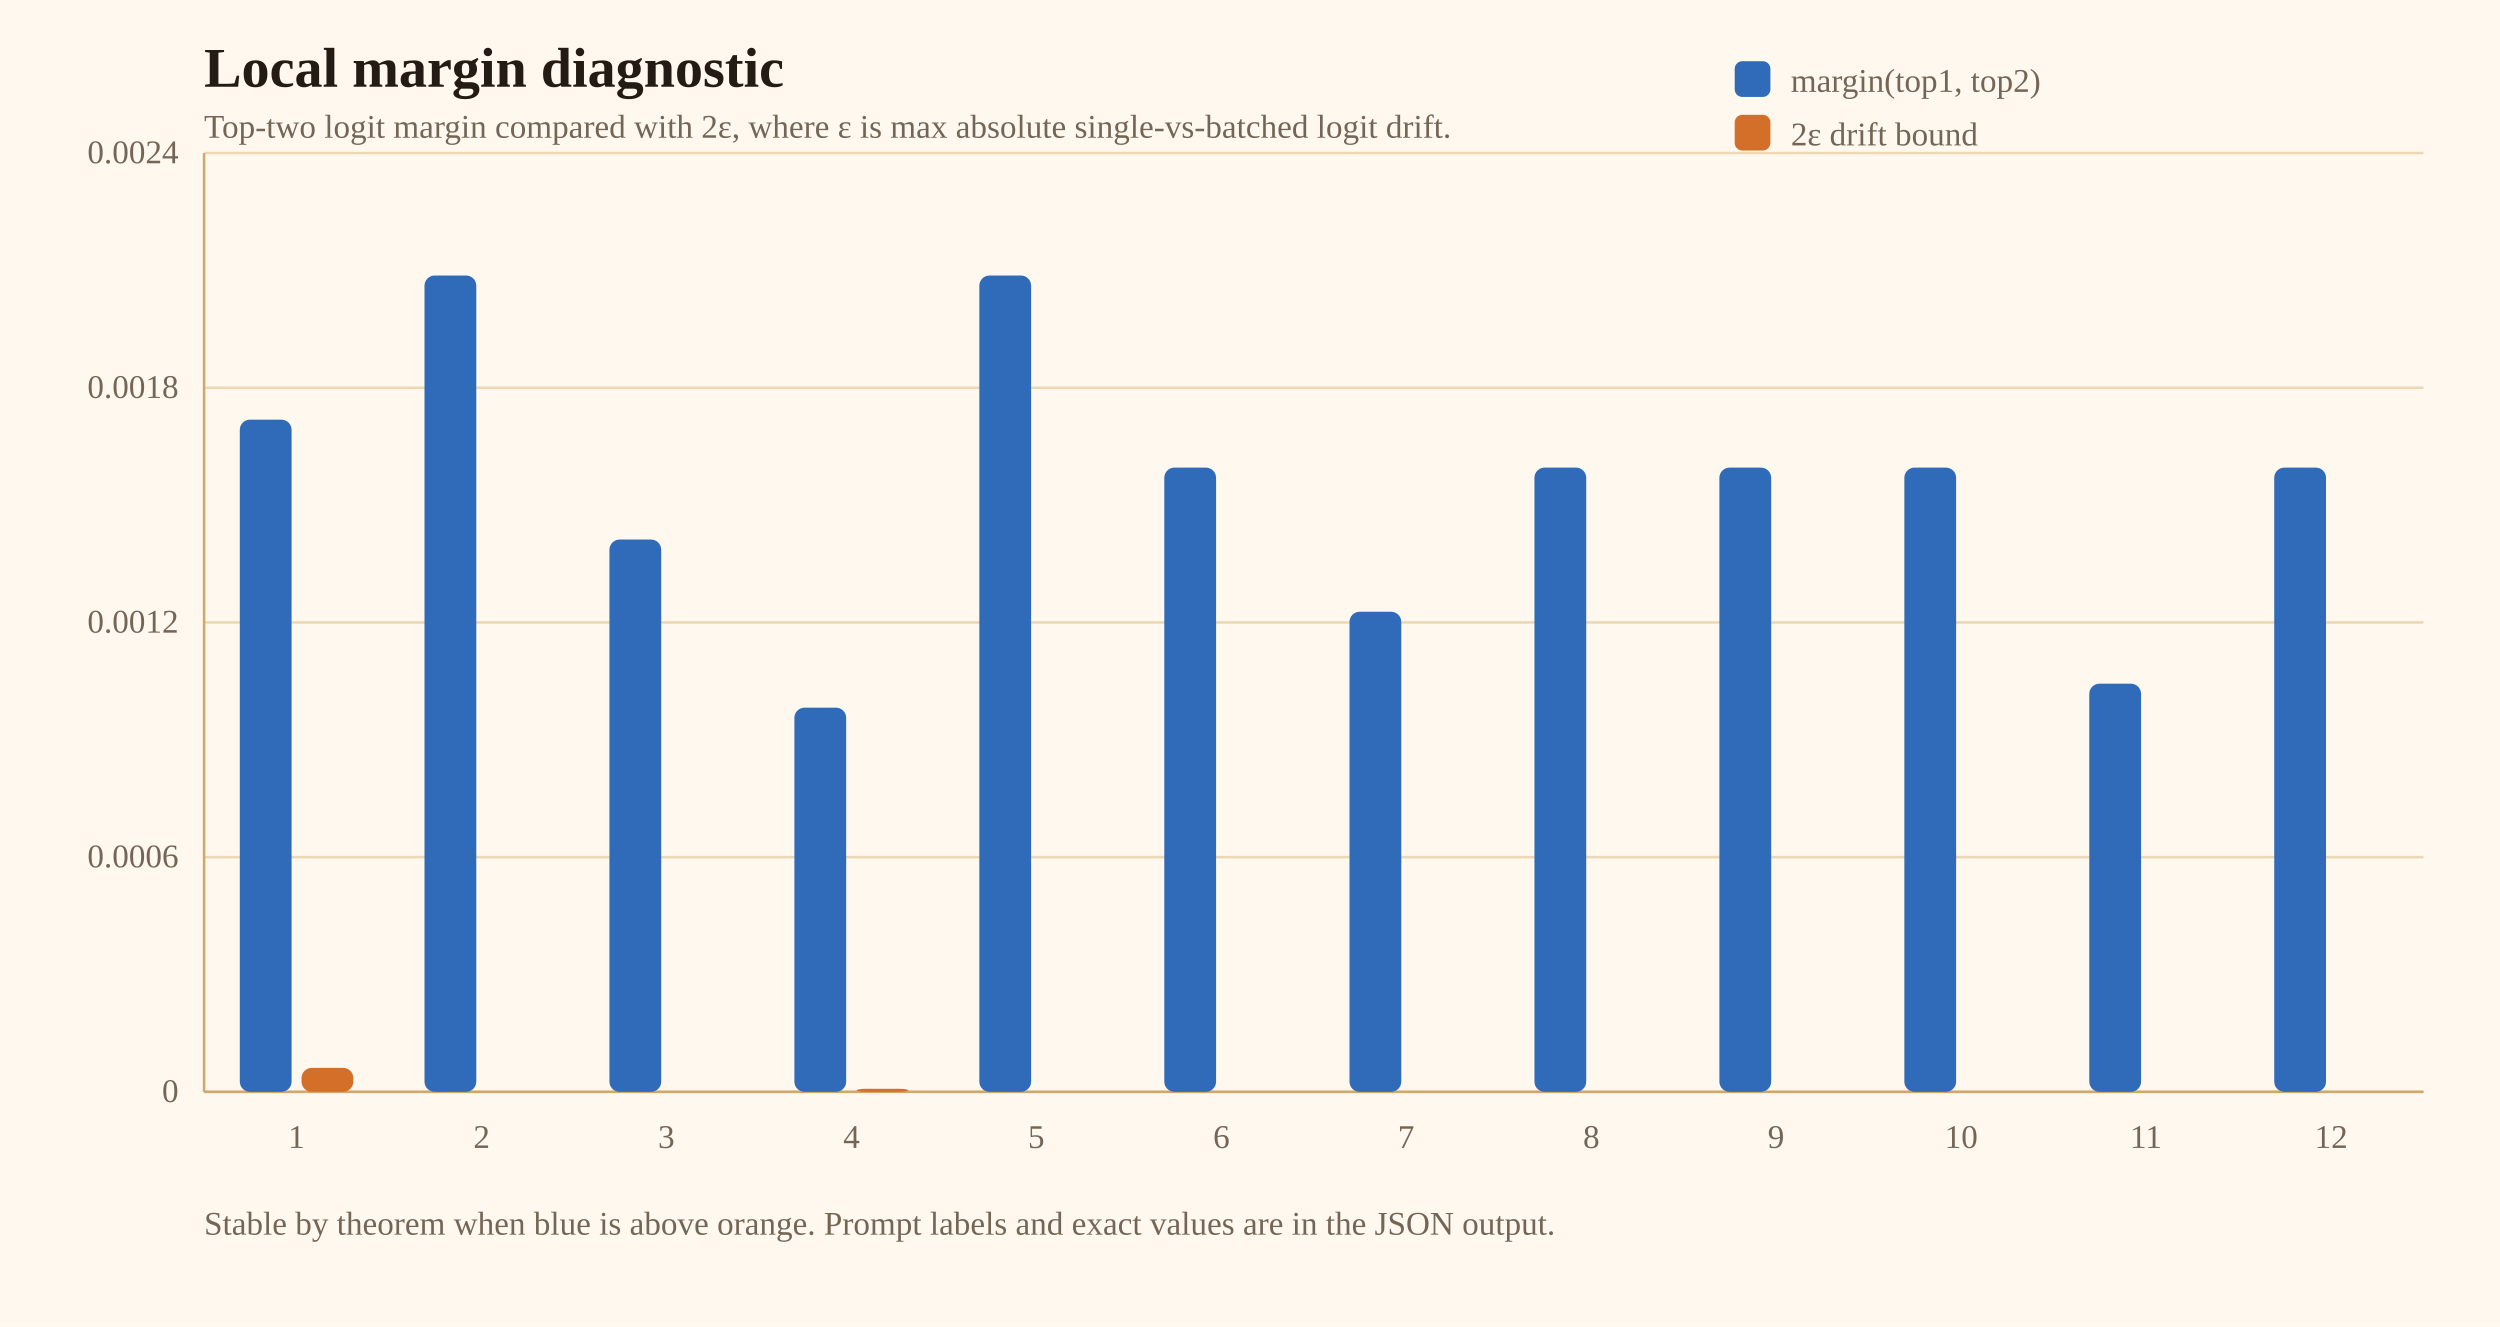
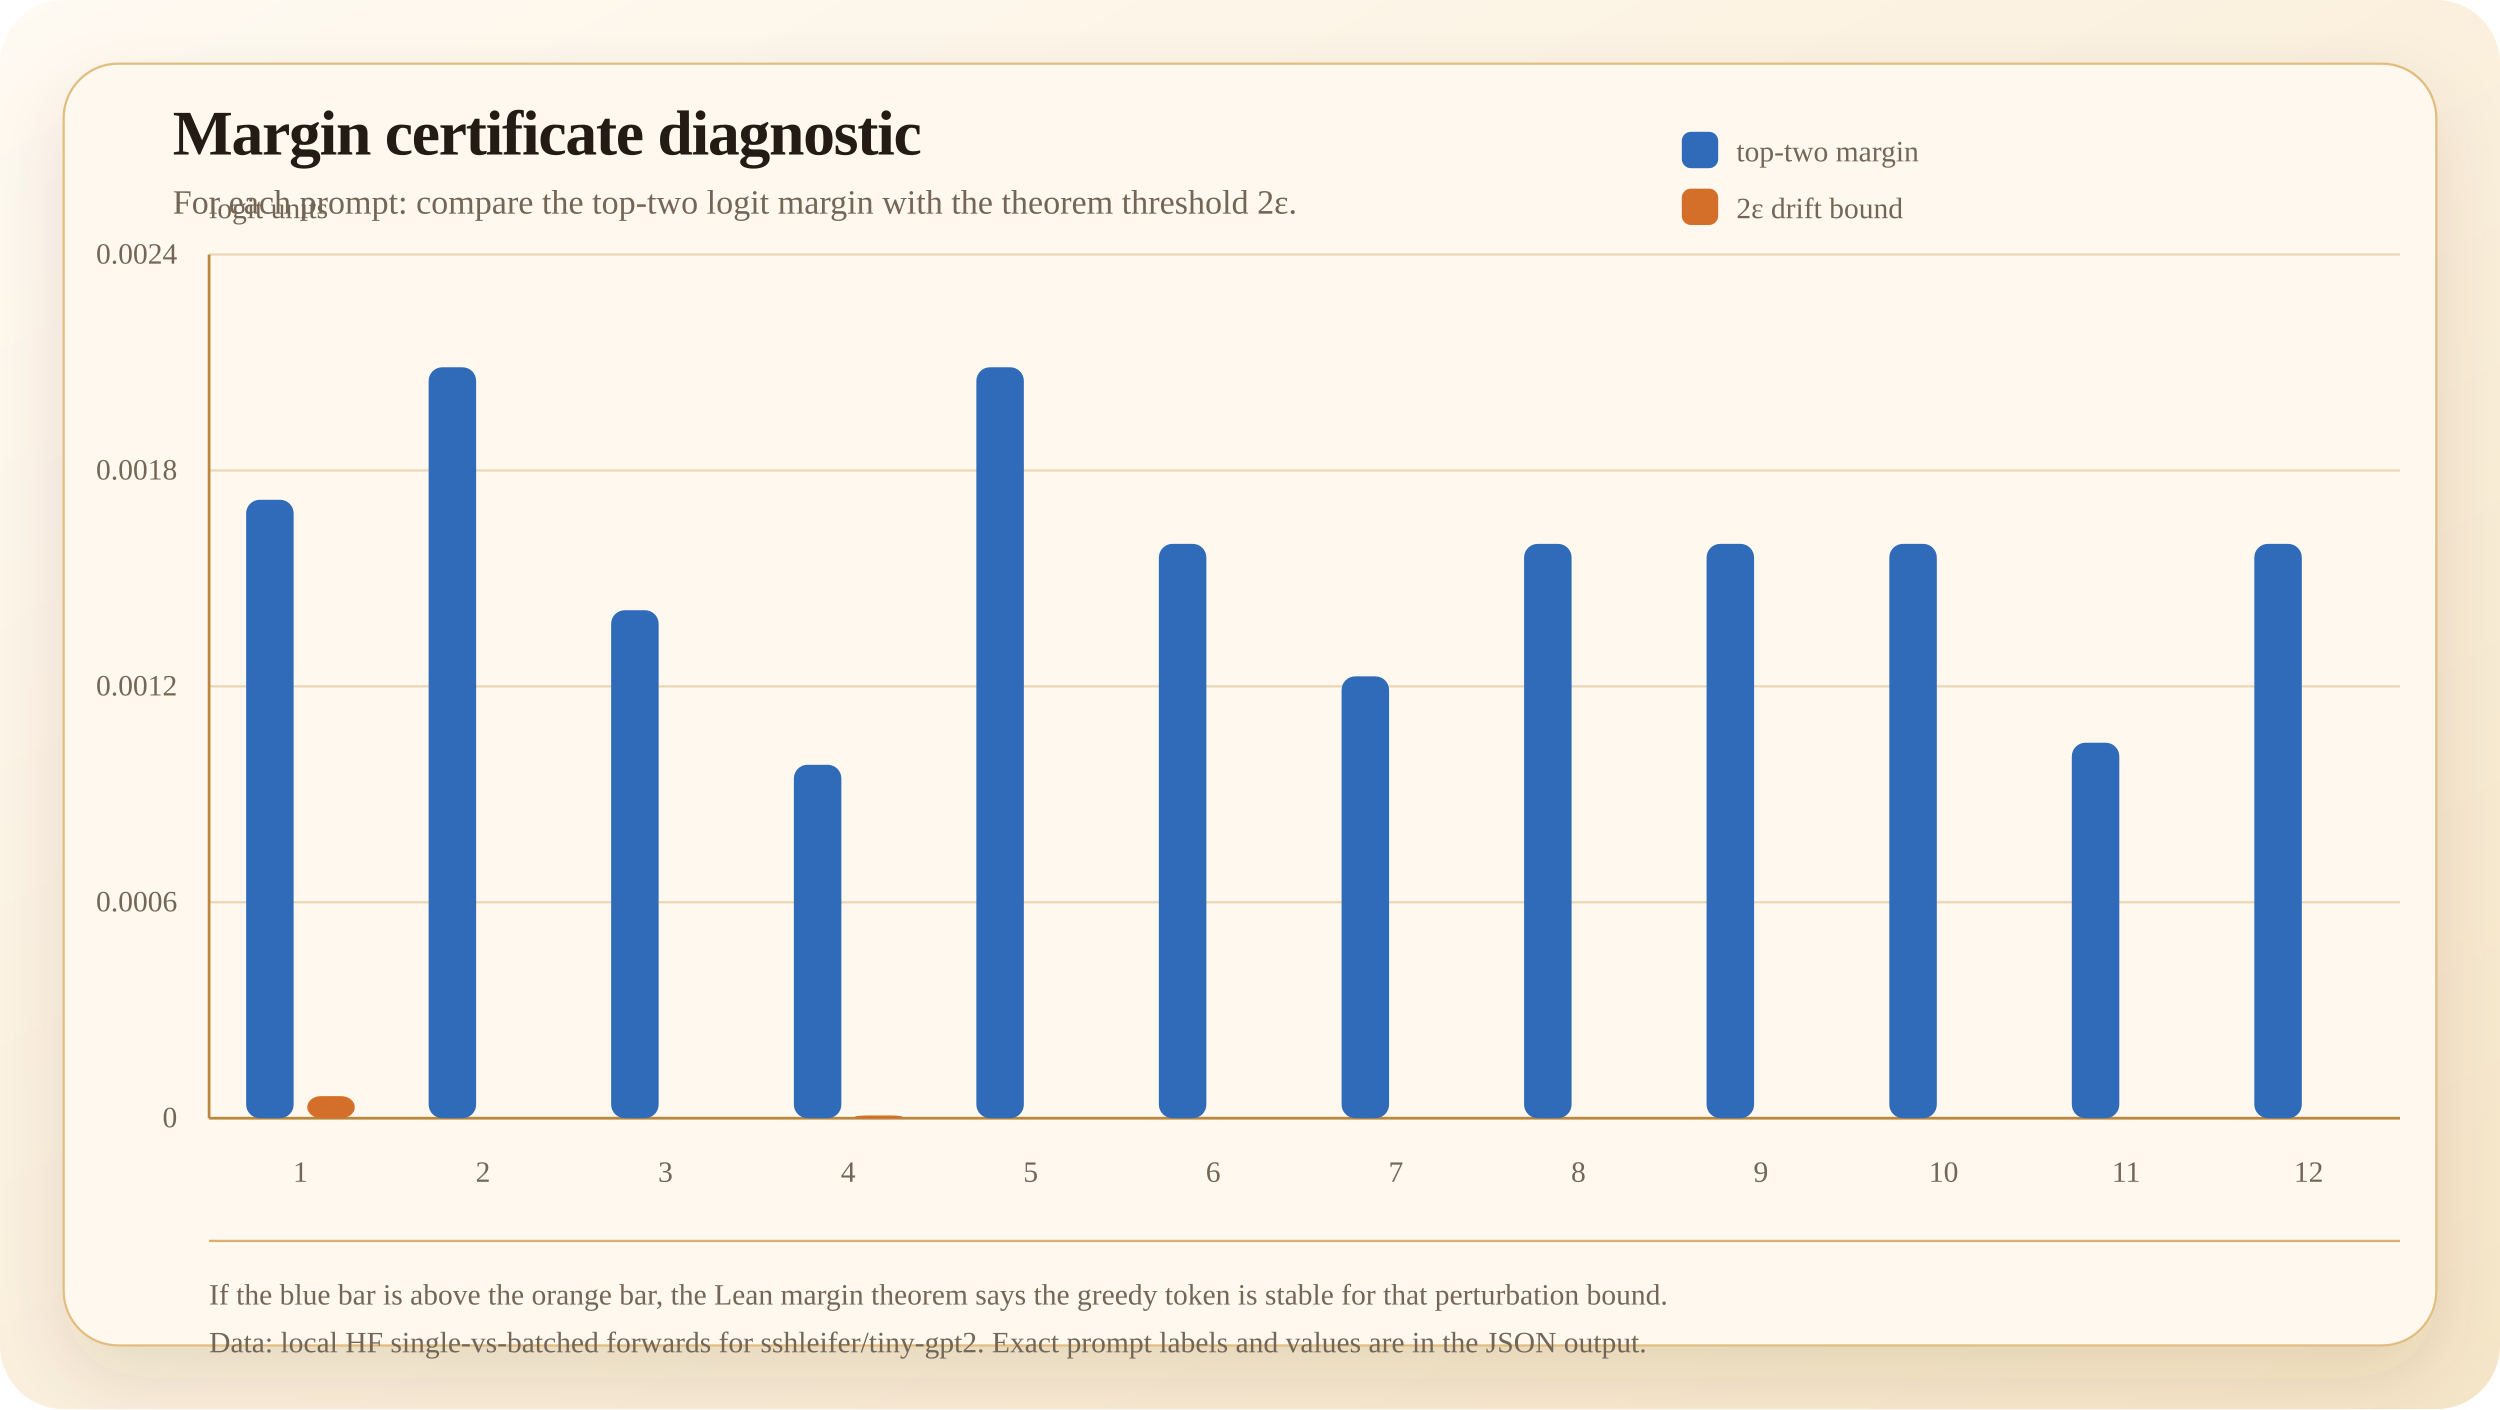
- <svg xmlns="http://www.w3.org/2000/svg" width="980" height="520" viewBox="0 0 980 520">
-   <rect width="100%" height="100%" fill="#fff8ee" />
-   <style>text{font-family:Source Sans 3,Arial,sans-serif;fill:#241b14}.small{font-size:13px;fill:#746656}.axis{stroke:#cfa96c;stroke-width:1}.margin{fill:#2f6bb8}.eps{fill:#d46f2a}.grid{stroke:#ecd8b5;stroke-width:1}</style>
-   <text x="80" y="34" font-size="22" font-weight="700">Local margin diagnostic</text>
-   <text x="80" y="54" class="small">Top-two logit margin compared with 2ε, where ε is max absolute single-vs-batched logit drift.</text>
-   <line x1="80" y1="428.0" x2="950" y2="428.0" class="grid" />
-   <text x="70" y="432.0" text-anchor="end" class="small">0</text>
-   <line x1="80" y1="336.0" x2="950" y2="336.0" class="grid" />
-   <text x="70" y="340.0" text-anchor="end" class="small">0.0006</text>
-   <line x1="80" y1="244.0" x2="950" y2="244.0" class="grid" />
-   <text x="70" y="248.0" text-anchor="end" class="small">0.0012</text>
-   <line x1="80" y1="152.0" x2="950" y2="152.0" class="grid" />
-   <text x="70" y="156.0" text-anchor="end" class="small">0.0018</text>
-   <line x1="80" y1="60.0" x2="950" y2="60.0" class="grid" />
-   <text x="70" y="64.0" text-anchor="end" class="small">0.0024</text>
-   <line x1="80" y1="428" x2="950" y2="428" class="axis" />
-   <line x1="80" y1="60" x2="80" y2="428" class="axis" />
-   <rect x="94.0" y="164.5" width="20.3" height="263.5" rx="4" class="margin" />
-   <rect x="118.2" y="418.6" width="20.3" height="9.4" rx="4" class="eps" />
-   <text x="116.2" y="450" text-anchor="middle" class="small">1</text>
-   <rect x="166.4" y="108.0" width="20.3" height="320.0" rx="4" class="margin" />
-   <rect x="190.8" y="428.0" width="20.3" height="0.0" rx="4" class="eps" />
-   <text x="188.8" y="450" text-anchor="middle" class="small">2</text>
-   <rect x="238.9" y="211.5" width="20.3" height="216.5" rx="4" class="margin" />
-   <rect x="263.2" y="428.0" width="20.3" height="0.0" rx="4" class="eps" />
-   <text x="261.2" y="450" text-anchor="middle" class="small">3</text>
-   <rect x="311.4" y="277.4" width="20.3" height="150.6" rx="4" class="margin" />
-   <rect x="335.8" y="426.8" width="20.3" height="1.2" rx="4" class="eps" />
-   <text x="333.8" y="450" text-anchor="middle" class="small">4</text>
-   <rect x="383.9" y="108.0" width="20.3" height="320.0" rx="4" class="margin" />
-   <rect x="408.2" y="428.0" width="20.3" height="0.0" rx="4" class="eps" />
-   <text x="406.2" y="450" text-anchor="middle" class="small">5</text>
-   <rect x="456.4" y="183.3" width="20.3" height="244.7" rx="4" class="margin" />
-   <rect x="480.8" y="428.0" width="20.3" height="0.0" rx="4" class="eps" />
-   <text x="478.8" y="450" text-anchor="middle" class="small">6</text>
-   <rect x="529.0" y="239.8" width="20.3" height="188.2" rx="4" class="margin" />
-   <rect x="553.2" y="428.0" width="20.3" height="0.0" rx="4" class="eps" />
-   <text x="551.2" y="450" text-anchor="middle" class="small">7</text>
-   <rect x="601.5" y="183.3" width="20.3" height="244.7" rx="4" class="margin" />
-   <rect x="625.8" y="428.0" width="20.3" height="0.0" rx="4" class="eps" />
-   <text x="623.8" y="450" text-anchor="middle" class="small">8</text>
-   <rect x="674.0" y="183.3" width="20.3" height="244.7" rx="4" class="margin" />
-   <rect x="698.2" y="428.0" width="20.3" height="0.0" rx="4" class="eps" />
-   <text x="696.2" y="450" text-anchor="middle" class="small">9</text>
-   <rect x="746.5" y="183.3" width="20.3" height="244.7" rx="4" class="margin" />
-   <rect x="770.8" y="428.0" width="20.3" height="0.0" rx="4" class="eps" />
-   <text x="768.8" y="450" text-anchor="middle" class="small">10</text>
-   <rect x="819.0" y="268.0" width="20.3" height="160.0" rx="4" class="margin" />
-   <rect x="843.2" y="428.0" width="20.3" height="0.0" rx="4" class="eps" />
-   <text x="841.2" y="450" text-anchor="middle" class="small">11</text>
-   <rect x="891.5" y="183.3" width="20.3" height="244.7" rx="4" class="margin" />
-   <rect x="915.8" y="428.0" width="20.3" height="0.0" rx="4" class="eps" />
-   <text x="913.8" y="450" text-anchor="middle" class="small">12</text>
-   <rect x="680" y="24" width="14" height="14" rx="3" class="margin" />
-   <text x="702" y="36" class="small">margin(top1, top2)</text>
-   <rect x="680" y="45" width="14" height="14" rx="3" class="eps" />
-   <text x="702" y="57" class="small">2ε drift bound</text>
-   <text x="80" y="484" class="small">Stable by theorem when blue is above orange. Prompt labels and exact values are in the JSON output.</text>
+ <svg xmlns="http://www.w3.org/2000/svg" width="1100" height="620" viewBox="0 0 1100 620">
+   <defs>
+     <linearGradient id="paper" x1="0" y1="0" x2="1" y2="1">
+       <stop offset="0%" stop-color="#fffaf2" />
+       <stop offset="100%" stop-color="#f6e6c8" />
+     </linearGradient>
+     <filter id="softShadow" x="-20%" y="-20%" width="140%" height="140%">
+       <feDropShadow dx="0" dy="14" stdDeviation="16" flood-color="#5a3611" flood-opacity=".12" />
+     </filter>
+   </defs>
+   <rect width="100%" height="100%" rx="28" fill="url(#paper)" />
+   <rect x="28" y="28" width="1044" height="564" rx="24" fill="#fff8ee" stroke="#e1bd80" filter="url(#softShadow)" />
+   <style>text{font-family:Source Sans 3,Source Sans Pro,Arial,sans-serif;fill:#241b14}.title{font-size:28px;font-weight:700;letter-spacing:-.02em}.subtitle{font-size:15px;fill:#746656}.small{font-size:13px;fill:#746656}.axis{stroke:#b9873e;stroke-width:1.2}.margin{fill:#2f6bb8}.eps{fill:#d46f2a}.grid{stroke:#ead7b8;stroke-width:1}.rule{stroke:#d9b16d;stroke-width:1}</style>
+   <text x="76" y="68" class="title">Margin certificate diagnostic</text>
+   <text x="76" y="94" class="subtitle">For each prompt: compare the top-two logit margin with the theorem threshold 2ε.</text>
+   <line x1="92" y1="492.0" x2="1056" y2="492.0" class="grid" />
+   <text x="78" y="496.0" text-anchor="end" class="small">0</text>
+   <line x1="92" y1="397.0" x2="1056" y2="397.0" class="grid" />
+   <text x="78" y="401.0" text-anchor="end" class="small">0.0006</text>
+   <line x1="92" y1="302.0" x2="1056" y2="302.0" class="grid" />
+   <text x="78" y="306.0" text-anchor="end" class="small">0.0012</text>
+   <line x1="92" y1="207.0" x2="1056" y2="207.0" class="grid" />
+   <text x="78" y="211.0" text-anchor="end" class="small">0.0018</text>
+   <line x1="92" y1="112.0" x2="1056" y2="112.0" class="grid" />
+   <text x="78" y="116.0" text-anchor="end" class="small">0.0024</text>
+   <line x1="92" y1="492" x2="1056" y2="492" class="axis" />
+   <line x1="92" y1="112" x2="92" y2="492" class="axis" />
+   <rect x="108.3" y="219.9" width="20.9" height="272.1" rx="6" class="margin" />
+   <rect x="135.2" y="482.3" width="20.9" height="9.7" rx="6" class="eps" />
+   <text x="132.2" y="520" text-anchor="middle" class="small">1</text>
+   <rect x="188.6" y="161.6" width="20.9" height="330.4" rx="6" class="margin" />
+   <rect x="215.5" y="492.0" width="20.9" height="0.0" rx="6" class="eps" />
+   <text x="212.5" y="520" text-anchor="middle" class="small">2</text>
+   <rect x="268.9" y="268.5" width="20.9" height="223.5" rx="6" class="margin" />
+   <rect x="295.8" y="492.0" width="20.9" height="0.0" rx="6" class="eps" />
+   <text x="292.8" y="520" text-anchor="middle" class="small">3</text>
+   <rect x="349.3" y="336.5" width="20.9" height="155.5" rx="6" class="margin" />
+   <rect x="376.2" y="490.8" width="20.9" height="1.2" rx="6" class="eps" />
+   <text x="373.2" y="520" text-anchor="middle" class="small">4</text>
+   <rect x="429.6" y="161.6" width="20.9" height="330.4" rx="6" class="margin" />
+   <rect x="456.5" y="492.0" width="20.9" height="0.0" rx="6" class="eps" />
+   <text x="453.5" y="520" text-anchor="middle" class="small">5</text>
+   <rect x="509.9" y="239.3" width="20.9" height="252.7" rx="6" class="margin" />
+   <rect x="536.8" y="492.0" width="20.9" height="0.0" rx="6" class="eps" />
+   <text x="533.8" y="520" text-anchor="middle" class="small">6</text>
+   <rect x="590.3" y="297.6" width="20.9" height="194.4" rx="6" class="margin" />
+   <rect x="617.2" y="492.0" width="20.9" height="0.0" rx="6" class="eps" />
+   <text x="614.2" y="520" text-anchor="middle" class="small">7</text>
+   <rect x="670.6" y="239.3" width="20.9" height="252.7" rx="6" class="margin" />
+   <rect x="697.5" y="492.0" width="20.9" height="0.0" rx="6" class="eps" />
+   <text x="694.5" y="520" text-anchor="middle" class="small">8</text>
+   <rect x="750.9" y="239.3" width="20.9" height="252.7" rx="6" class="margin" />
+   <rect x="777.8" y="492.0" width="20.9" height="0.0" rx="6" class="eps" />
+   <text x="774.8" y="520" text-anchor="middle" class="small">9</text>
+   <rect x="831.3" y="239.3" width="20.9" height="252.7" rx="6" class="margin" />
+   <rect x="858.2" y="492.0" width="20.9" height="0.0" rx="6" class="eps" />
+   <text x="855.2" y="520" text-anchor="middle" class="small">10</text>
+   <rect x="911.6" y="326.8" width="20.9" height="165.2" rx="6" class="margin" />
+   <rect x="938.5" y="492.0" width="20.9" height="0.0" rx="6" class="eps" />
+   <text x="935.5" y="520" text-anchor="middle" class="small">11</text>
+   <rect x="991.9" y="239.3" width="20.9" height="252.7" rx="6" class="margin" />
+   <rect x="1018.8" y="492.0" width="20.9" height="0.0" rx="6" class="eps" />
+   <text x="1015.8" y="520" text-anchor="middle" class="small">12</text>
+   <text x="92" y="96" class="small">logit units</text>
+   <rect x="740" y="58" width="16" height="16" rx="4" class="margin" />
+   <text x="764" y="71" class="small">top-two margin</text>
+   <rect x="740" y="83" width="16" height="16" rx="4" class="eps" />
+   <text x="764" y="96" class="small">2ε drift bound</text>
+   <line x1="92" y1="546" x2="1056" y2="546" class="rule" />
+   <text x="92" y="574" class="small">If the blue bar is above the orange bar, the Lean margin theorem says the greedy token is stable for that perturbation bound.</text>
+   <text x="92" y="595" class="small">Data: local HF single-vs-batched forwards for sshleifer/tiny-gpt2. Exact prompt labels and values are in the JSON output.</text>
</svg>
